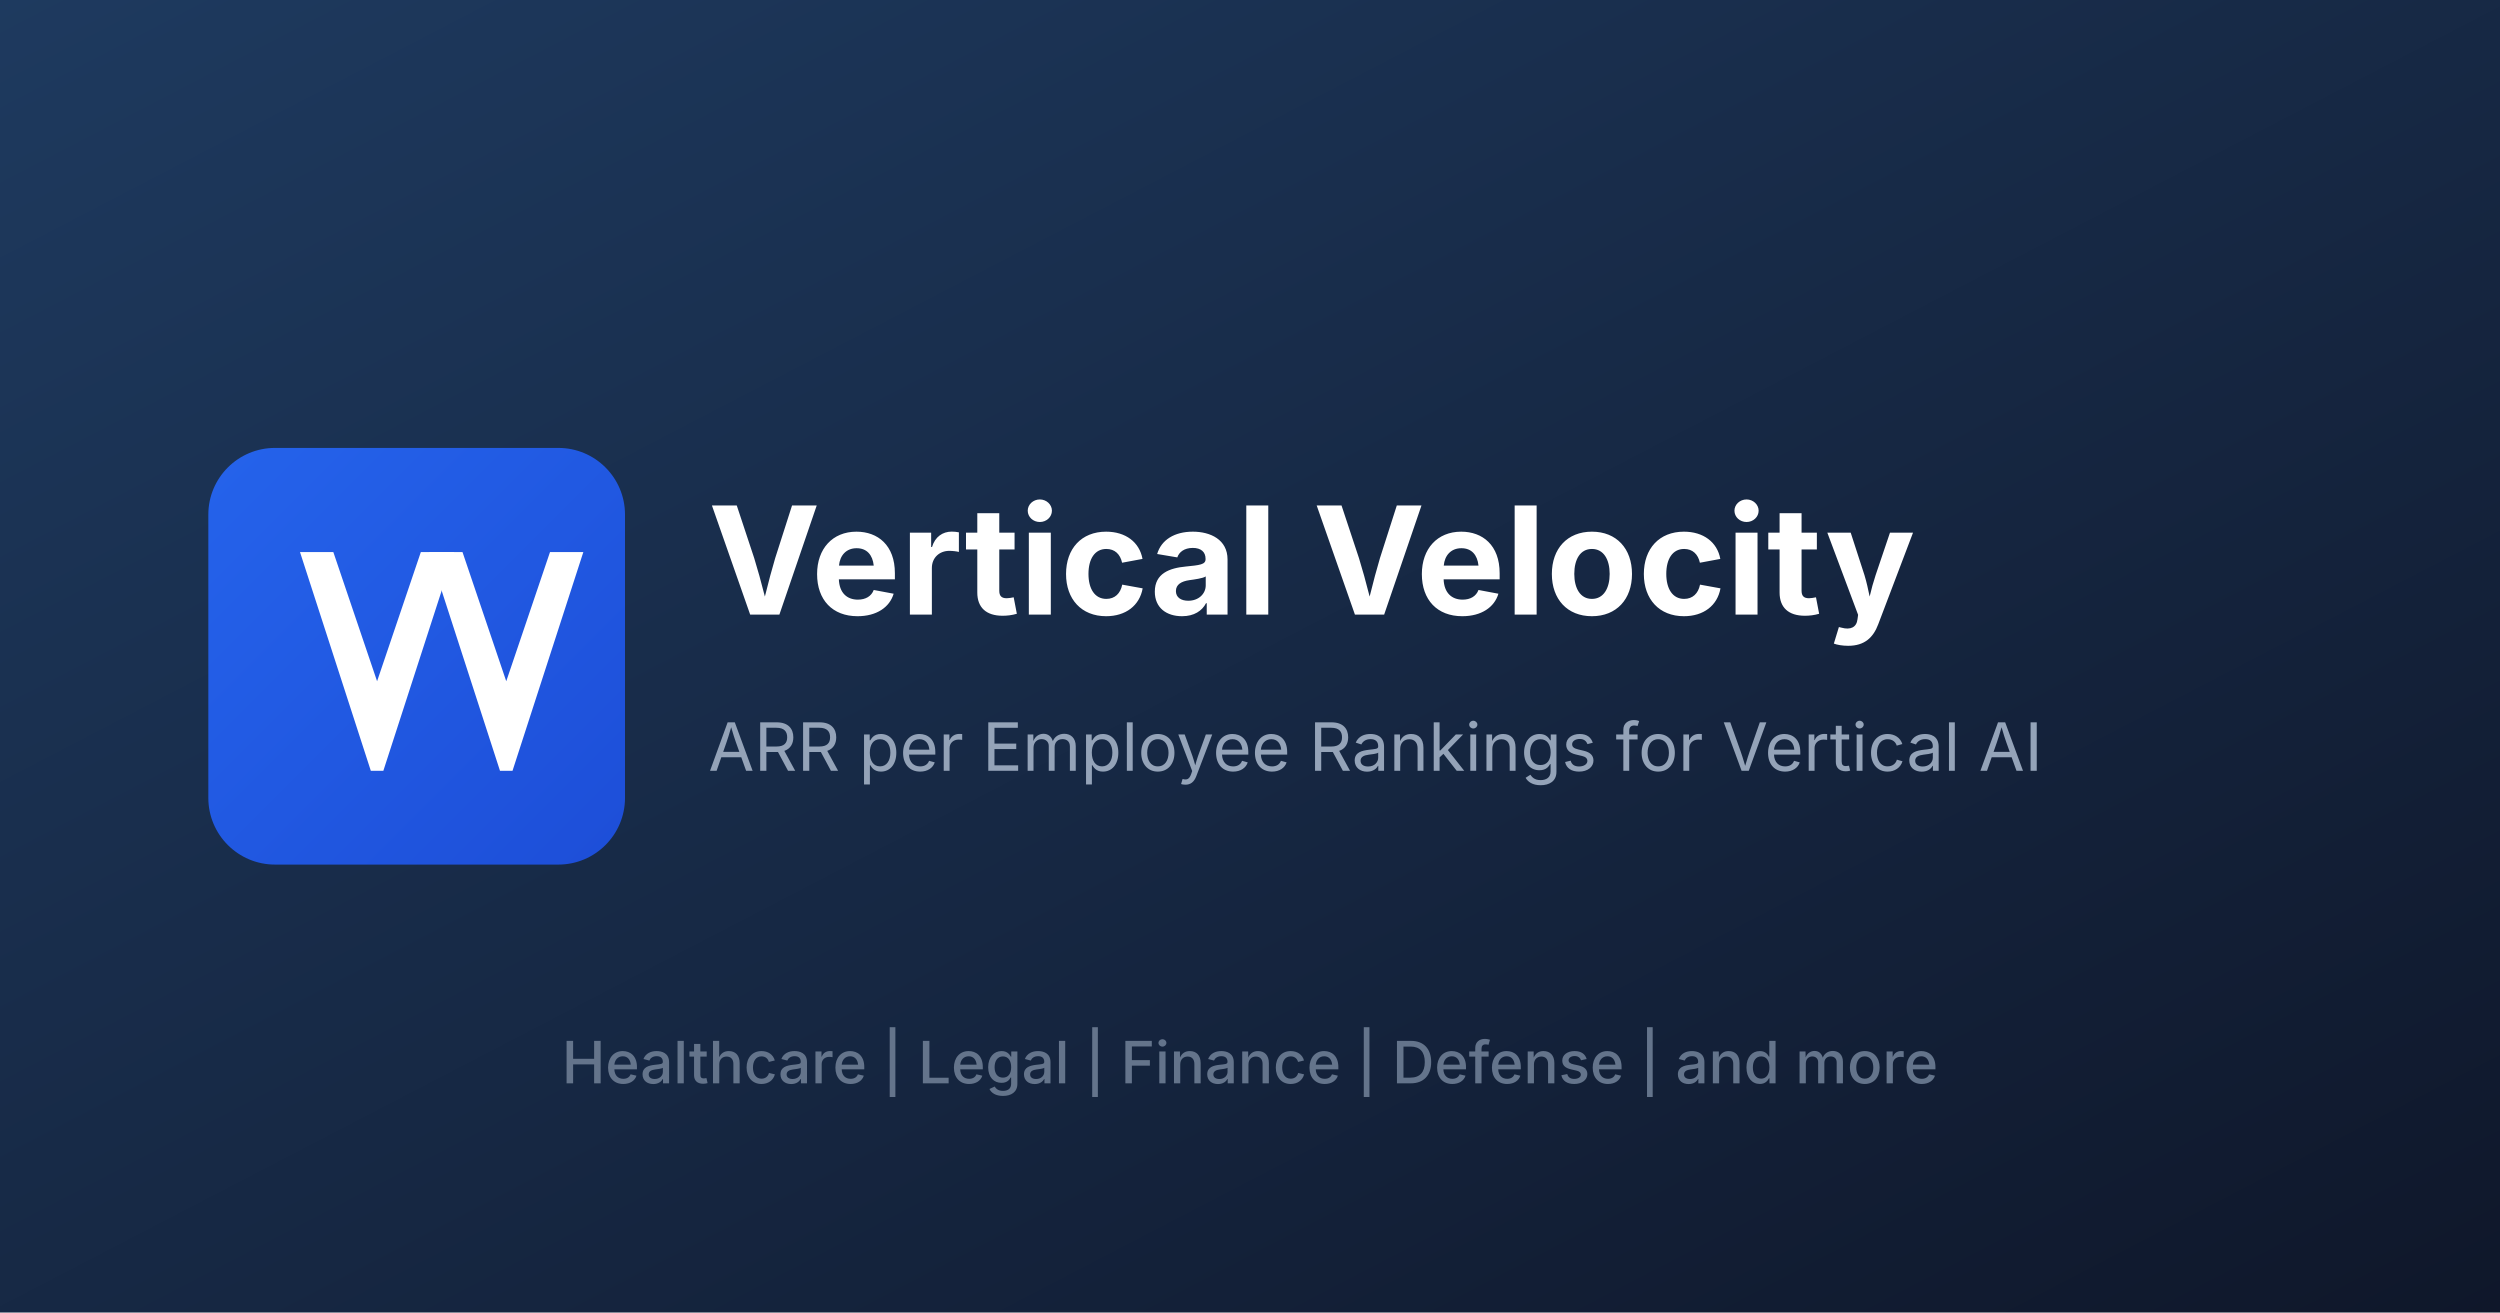
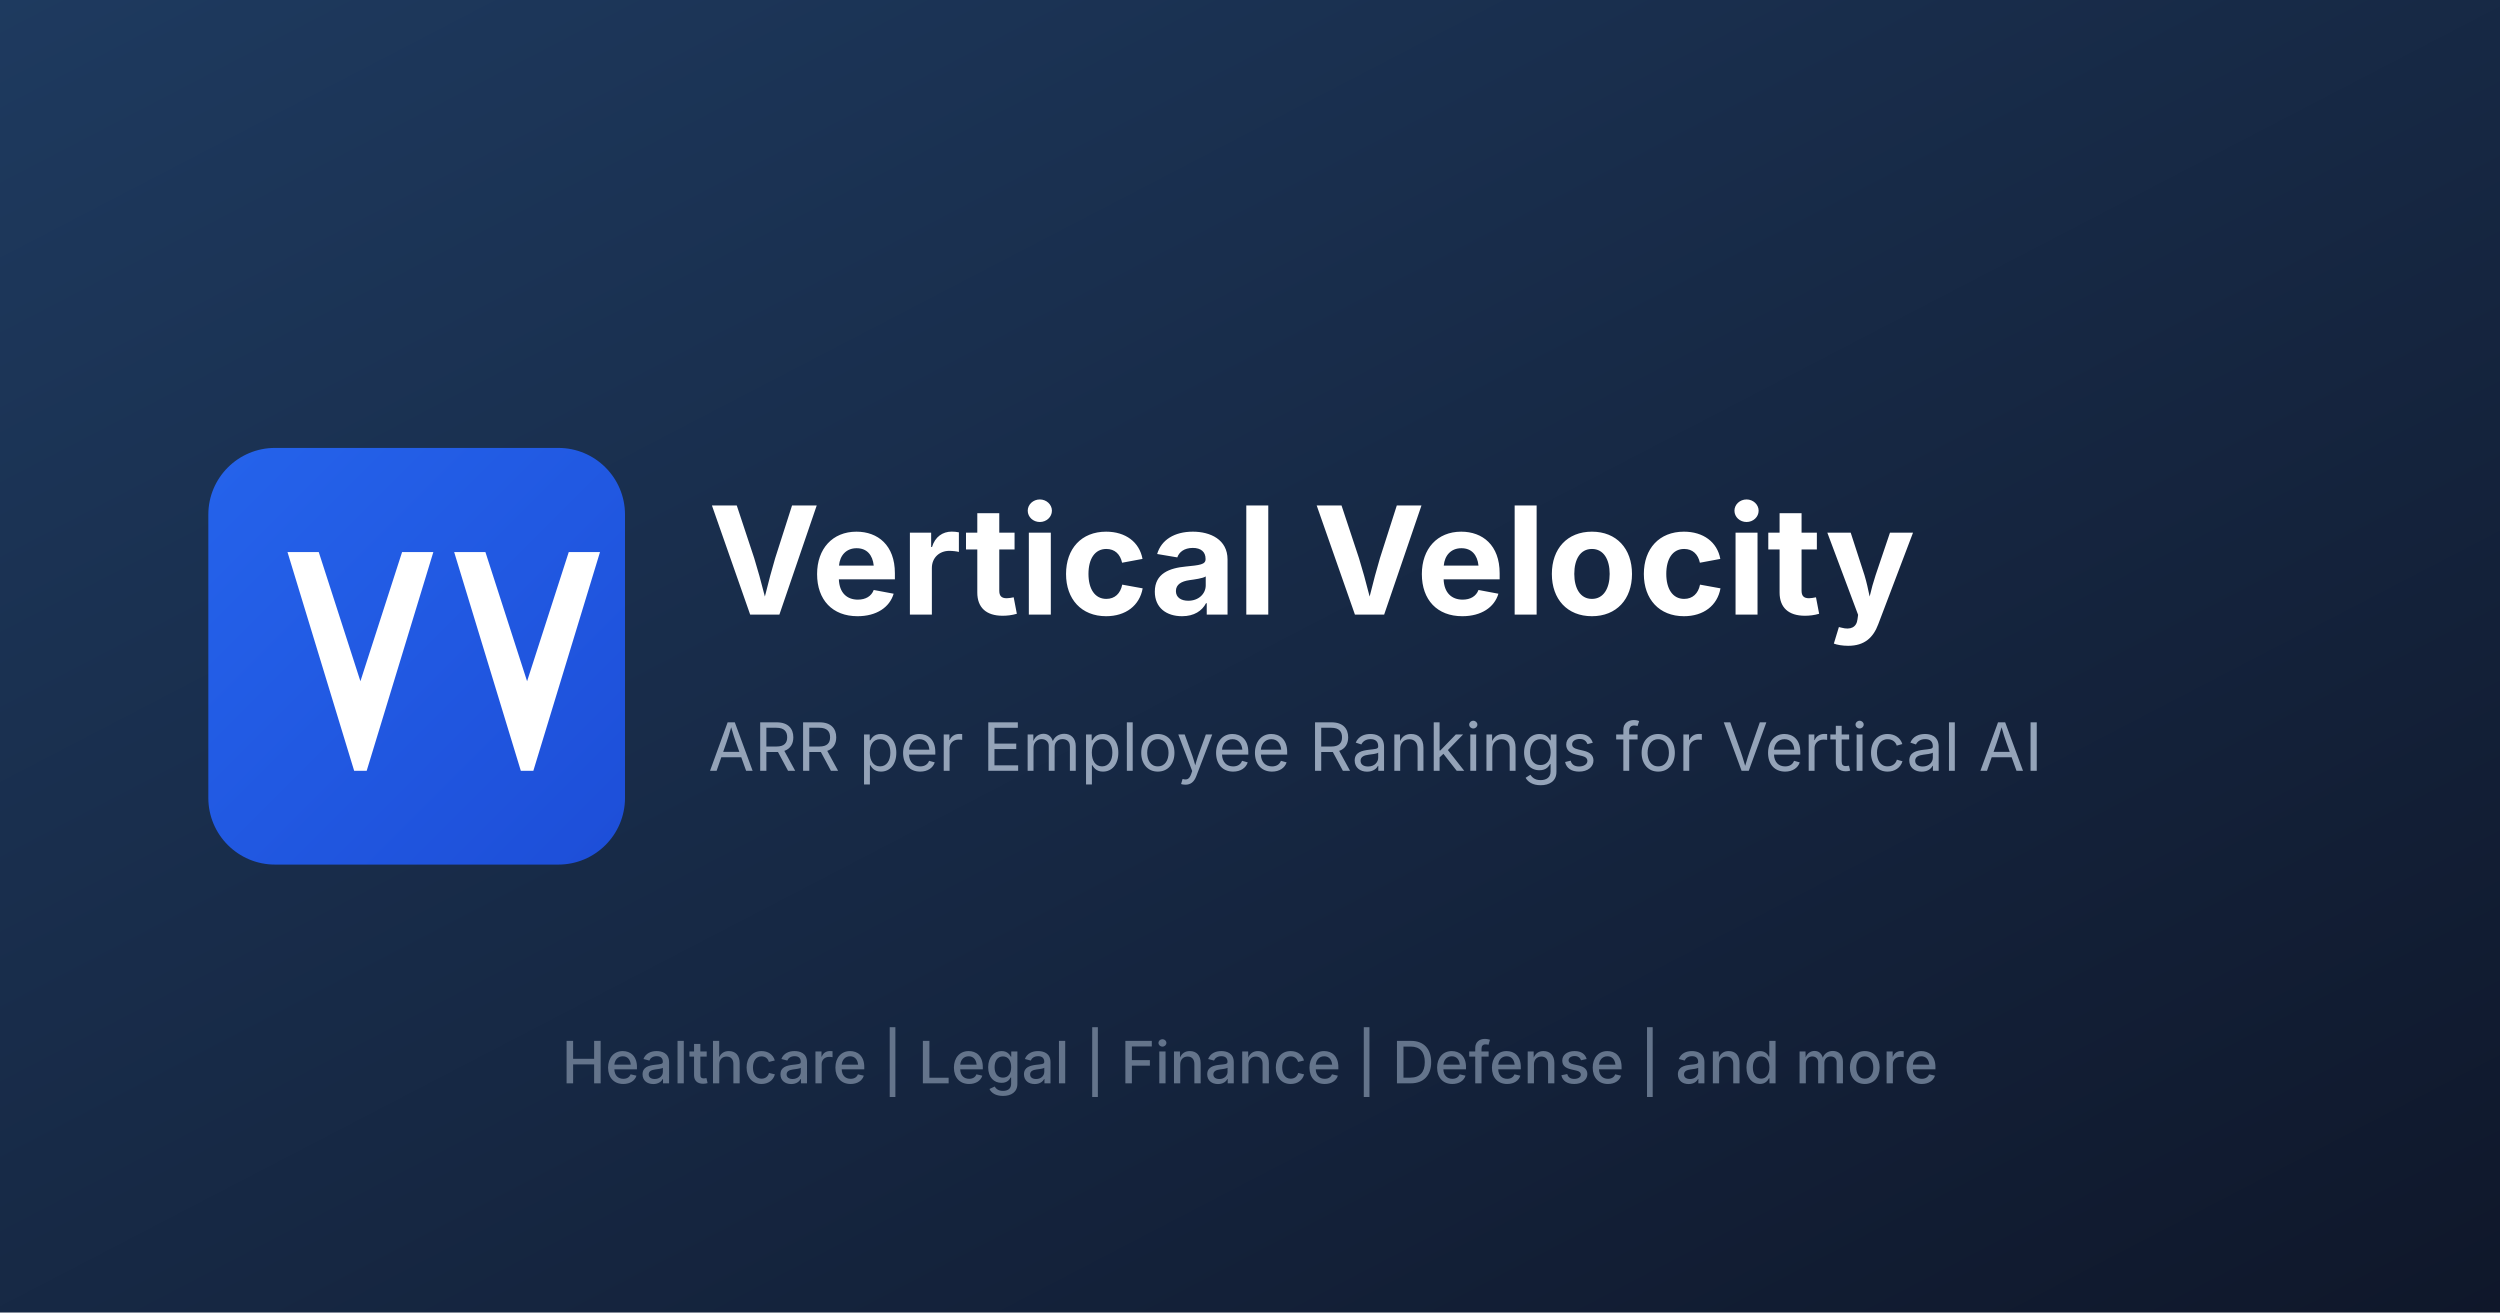
<svg xmlns="http://www.w3.org/2000/svg" viewBox="0 0 1200 630">
  <defs>
    <linearGradient id="bg-gradient" x1="0%" y1="0%" x2="100%" y2="100%">
      <stop offset="0%" stop-color="#1e3a5f" />
      <stop offset="100%" stop-color="#0f172a" />
    </linearGradient>
    <linearGradient id="vv-gradient" x1="0%" y1="0%" x2="100%" y2="100%">
      <stop offset="0%" stop-color="#2563eb" />
      <stop offset="100%" stop-color="#1d4ed8" />
    </linearGradient>
  </defs>
  <rect width="1200" height="630" fill="url(#bg-gradient)" />
  <rect x="100" y="215" width="200" height="200" rx="32" fill="url(#vv-gradient)" />
-   <path d="M144 265l34 105h6l34-105h-16l-21 62-21-62h-16z" fill="white" />
-   <path d="M206 265l34 105h6l34-105h-16l-21 62-21-62h-16z" fill="white" />
+   <path d="M138 265l32 105h6l32-105h-15l-20 62-20-62h-15z" fill="white" />
+   <path d="M218 265l32 105h6l32-105h-15l-20 62-20-62h-15z" fill="white" />
  <text x="340" y="295" font-family="system-ui, -apple-system, sans-serif" font-size="72" font-weight="700" fill="white">Vertical Velocity</text>
  <text x="340" y="370" font-family="system-ui, -apple-system, sans-serif" font-size="32" font-weight="400" fill="#94a3b8">ARR per Employee Rankings for Vertical AI</text>
  <text x="600" y="520" font-family="system-ui, -apple-system, sans-serif" font-size="28" font-weight="500" fill="#64748b" text-anchor="middle">Healthcare | Legal | Finance | Defense | and more</text>
</svg>
